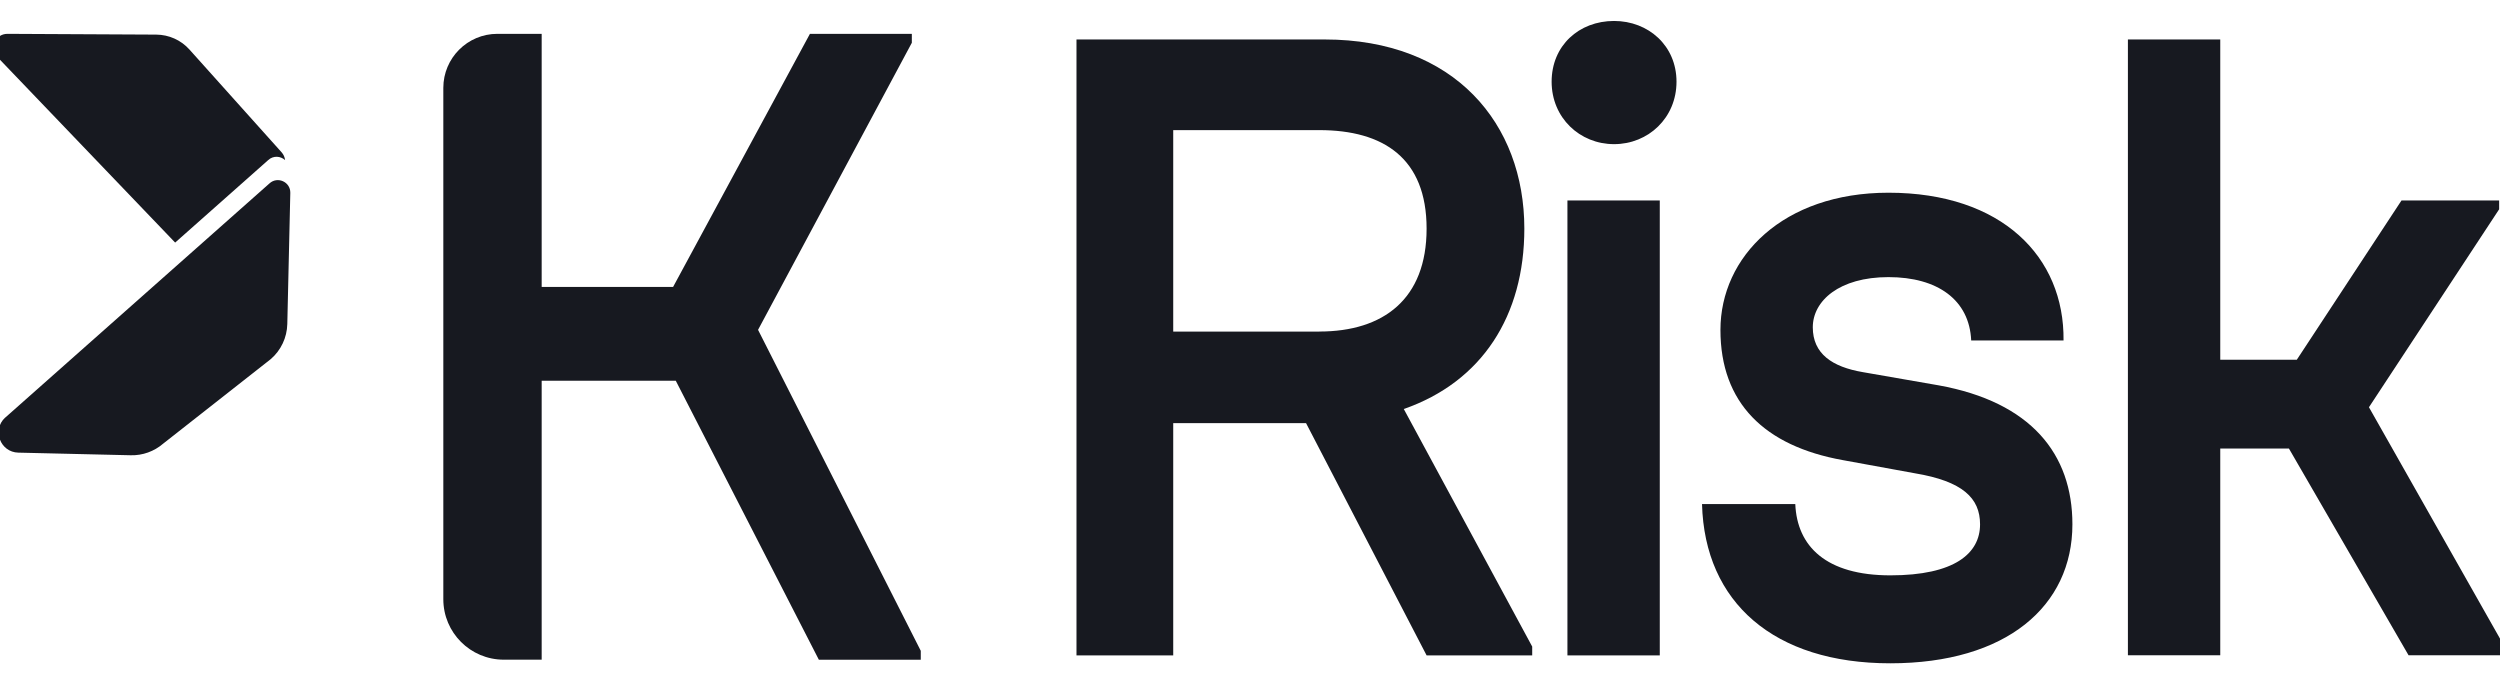
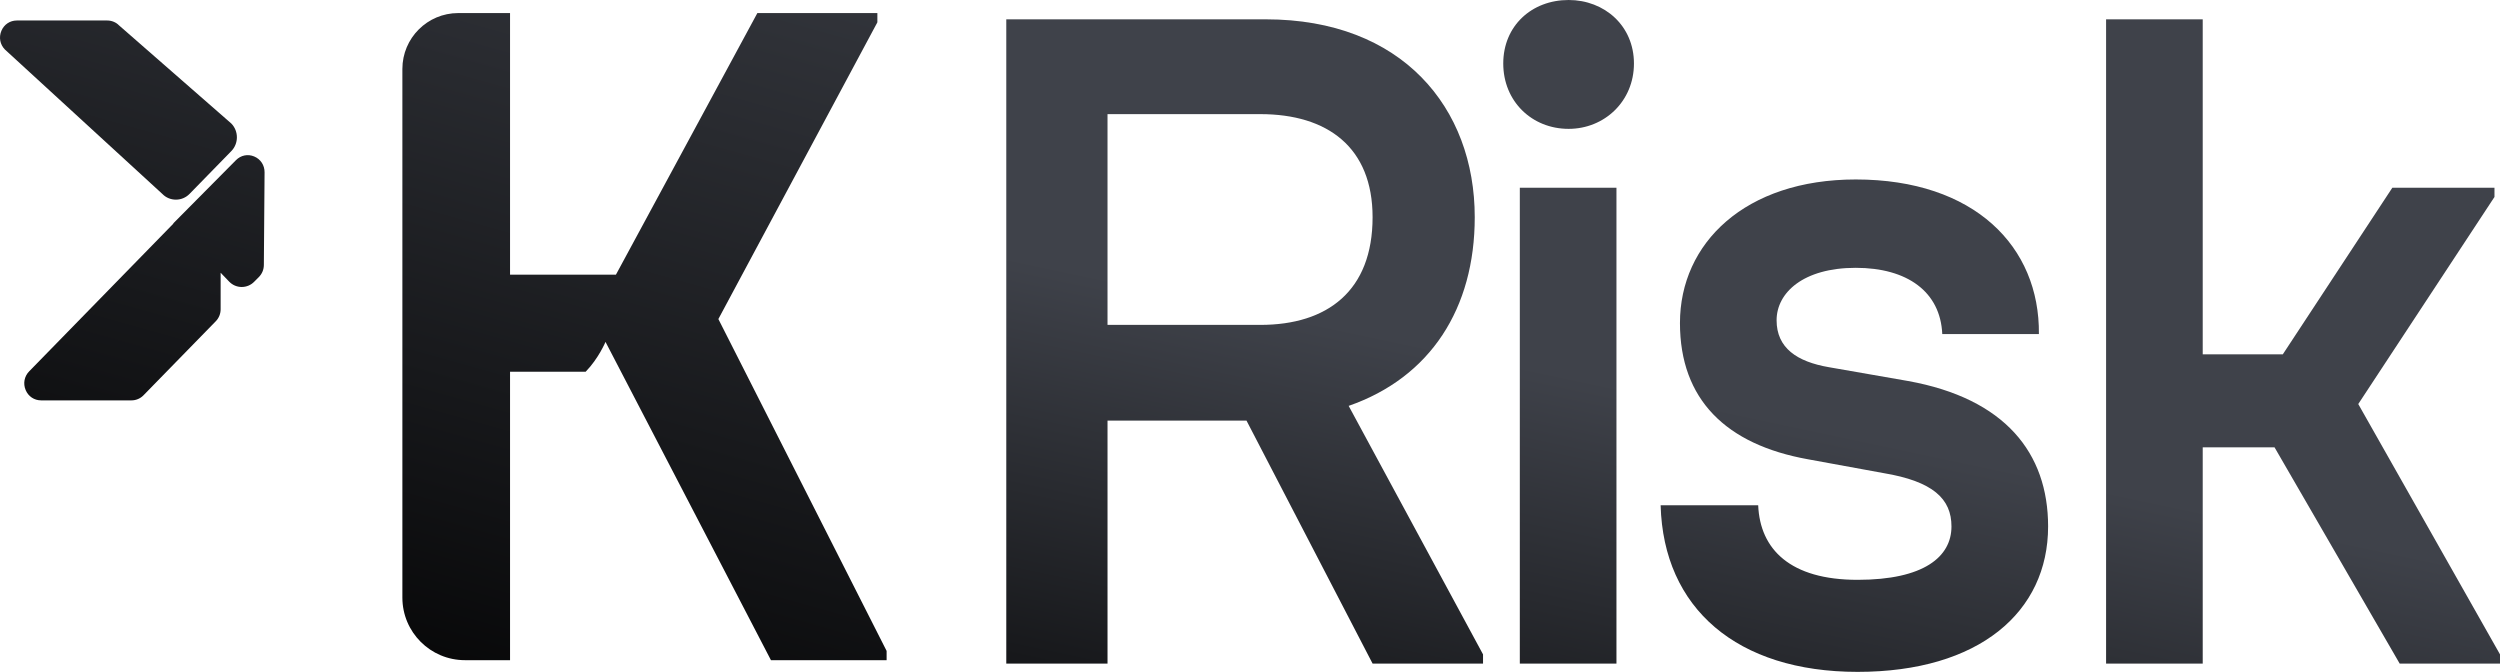
- <svg xmlns="http://www.w3.org/2000/svg" id="Capa_2" data-name="Capa 2" viewBox="1 12 324 88" width="457" height="124">
-   <g id="Capa_1-2" data-name="Capa 1">
-     <g id="content">
-       <path d="M88.51,61.39h-17.4v36.19h-4.91c-4.34,0-7.85-3.51-7.85-7.85V23.4c0-3.87,3.14-7.01,7.01-7.01h5.75v32.83h17.05l17.75-32.83h13.22v1.16l-19.95,37.24,21.11,41.64v1.16h-13.22l-18.56-36.19Z" fill="#171920" />
+ <svg xmlns="http://www.w3.org/2000/svg" version="1.1" x="0px" y="0px" viewBox="0 0 672.499 180.734" style="enable-background:new 0 0 672.499 180.734;" xml:space="preserve">
+   <g id="Layer_1">
+     <g>
+       <linearGradient id="SVGID_1_" gradientUnits="userSpaceOnUse" x1="70.37" y1="-113.706" x2="-11.613" y2="178.581">
+         <stop offset="0" style="stop-color:#3F424A" />
+         <stop offset="1" style="stop-color:#010101" />
+       </linearGradient>
+       <path style="fill:url(#SVGID_1_);" d="M47.324,53.705c1.387,0,2.69-0.551,3.668-1.553l11.235-11.509    c1.996-2.044,1.996-5.369,0-7.413L31.975,6.786c-0.755-0.781-1.936-1.273-3.114-1.273H4.52c-1.834,0-3.422,1.064-4.143,2.776l0,0    C-0.361,10.04,0,11.969,1.32,13.321L43.715,52.21C44.643,53.163,45.935,53.705,47.324,53.705z" />
+       <linearGradient id="SVGID_00000111883371146723432490000001624053014507855252_" gradientUnits="userSpaceOnUse" x1="93.296" y1="-107.276" x2="11.313" y2="185.012">
+         <stop offset="0" style="stop-color:#3F424A" />
+         <stop offset="1" style="stop-color:#010101" />
+       </linearGradient>
+       <path style="fill:url(#SVGID_00000111883371146723432490000001624053014507855252_);" d="M68.368,42.086    c-1.704-0.709-3.575-0.332-4.883,0.988l-16.88,17.019l0.046,0.048L7.846,99.892c-1.32,1.353-1.681,3.281-0.943,5.032    c0.721,1.712,2.309,2.776,4.143,2.776h24.341c1.194,0,2.36-0.494,3.201-1.354l19.454-19.928c0.843-0.866,1.308-2.011,1.308-3.227    v-9.825l2.291,2.384c0.889,0.925,2.079,1.44,3.35,1.45c1.294,0,2.478-0.496,3.37-1.396l1.283-1.293    c0.85-0.856,1.323-1.998,1.333-3.215l0.192-24.934C71.183,44.449,70.11,42.811,68.368,42.086z" />
+       <linearGradient id="SVGID_00000061445443517764189870000016932946087596660114_" gradientUnits="userSpaceOnUse" x1="220.654" y1="-71.553" x2="138.671" y2="220.734">
+         <stop offset="0" style="stop-color:#3F424A" />
+         <stop offset="1" style="stop-color:#010101" />
+       </linearGradient>
+       <path style="fill:url(#SVGID_00000061445443517764189870000016932946087596660114_);" d="M236.012,6.002V3.515H203.73    l-38.046,70.375h-28.483V3.515h-13.927c-8.303,0-15.034,6.731-15.034,15.034v142.208c0,9.294,7.535,16.829,16.829,16.829h12.132    v-77.586h20.338c3.492-3.591,5.342-8.03,5.342-8.03l44.504,85.616h31.114v-2.487l-45.259-89.274L236.012,6.002z" />
      <g>
-         <path d="M140.49,17.12h32.19c16.89,0,25.91,10.96,25.91,24.54,0,11.3-5.48,19.86-15.64,23.4l16.66,30.82v1.14h-13.7l-15.64-30.13h-17.23v30.13h-12.55V17.12ZM171.99,55.01c8.33,0,13.92-4.22,13.92-13.35s-5.59-12.78-13.92-12.78h-18.95v26.14h18.95Z" fill="#171920" />
-         <path d="M210.23,14.72c4.45,0,8.1,3.2,8.1,7.88s-3.65,8.1-8.1,8.1-8.1-3.42-8.1-8.1,3.54-7.88,8.1-7.88ZM204.18,38.01h11.98v59.01h-11.98v-59.01Z" fill="#171920" />
-         <path d="M221.64,77.39h12.1c.23,5.48,3.99,9.25,12.33,9.25s11.64-2.85,11.64-6.62c0-3.42-2.28-5.59-8.45-6.62l-9.36-1.71c-10.16-1.83-15.87-7.42-15.87-16.89s8.1-17.8,21.8-17.8c14.72,0,22.83,8.33,22.71,19.17h-11.98c-.23-5.25-4.34-8.22-10.73-8.22s-9.82,3.08-9.82,6.51,2.51,5.14,6.51,5.82l9.82,1.71c11.98,2.17,17.35,8.9,17.35,18.03,0,10.61-8.56,18.03-23.63,18.03s-24.08-7.88-24.42-20.66Z" fill="#171920" />
-         <path d="M297.77,70.19h-8.9v26.82h-11.98V17.12h11.98v41.55h9.93l13.58-20.66h12.67v1.14l-16.89,25.68,17.58,31.04v1.14h-12.44l-15.52-26.82Z" fill="#171920" />
+         <linearGradient id="SVGID_00000133525057294399398240000013815029468698925443_" gradientUnits="userSpaceOnUse" x1="336.741" y1="82.759" x2="302.879" y2="242.269">
+           <stop offset="0" style="stop-color:#3F424A" />
+           <stop offset="1" style="stop-color:#010101" />
+         </linearGradient>
+         <path style="fill:url(#SVGID_00000133525057294399398240000013815029468698925443_);" d="M270.688,5.199h69.818     c36.642,0,56.2,23.768,56.2,53.23c0,24.51-11.883,43.079-33.918,50.753l36.147,66.847v2.475h-29.709l-33.918-65.362h-37.385     v65.362h-27.234V5.199z M339.02,87.396c18.073,0,30.205-9.16,30.205-28.966c0-18.816-12.131-27.729-30.205-27.729h-41.099v56.696     H339.02z" />
+         <linearGradient id="SVGID_00000073682726948165521620000017405847677081147267_" gradientUnits="userSpaceOnUse" x1="418.877" y1="100.195" x2="385.015" y2="259.706">
+           <stop offset="0" style="stop-color:#3F424A" />
+           <stop offset="1" style="stop-color:#010101" />
+         </linearGradient>
+         <path style="fill:url(#SVGID_00000073682726948165521620000017405847677081147267_);" d="M421.954,0     c9.654,0,17.578,6.933,17.578,17.084c0,10.152-7.923,17.578-17.578,17.578c-9.904,0-17.579-7.426-17.579-17.578     C404.375,6.933,412.049,0,421.954,0z M408.831,50.506h25.995v127.999h-25.995V50.506z" />
+         <linearGradient id="SVGID_00000101083238971166079870000014673060986542872253_" gradientUnits="userSpaceOnUse" x1="500.744" y1="117.575" x2="466.881" y2="277.085">
+           <stop offset="0" style="stop-color:#3F424A" />
+           <stop offset="1" style="stop-color:#010101" />
+         </linearGradient>
+         <path style="fill:url(#SVGID_00000101083238971166079870000014673060986542872253_);" d="M446.709,135.922h26.244     c0.494,11.883,8.665,20.053,26.739,20.053c17.825,0,25.252-6.189,25.252-14.36c0-7.428-4.952-12.131-18.322-14.36l-20.3-3.714     c-22.034-3.961-34.414-16.092-34.414-36.641c0-21.54,17.579-38.624,47.287-38.624c31.939,0,49.516,18.073,49.269,41.595H522.47     c-0.496-11.39-9.409-17.826-23.274-17.826c-14.111,0-21.292,6.685-21.292,14.112c0,7.426,5.448,11.14,14.112,12.626l21.292,3.714     c25.997,4.704,37.632,19.312,37.632,39.118c0,23.026-18.569,39.118-51.248,39.118C467.26,180.734,447.452,163.65,446.709,135.922     z" />
+         <linearGradient id="SVGID_00000162322924892418534110000013334866678804346514_" gradientUnits="userSpaceOnUse" x1="609.17" y1="140.593" x2="575.307" y2="300.103">
+           <stop offset="0" style="stop-color:#3F424A" />
+           <stop offset="1" style="stop-color:#010101" />
+         </linearGradient>
+         <path style="fill:url(#SVGID_00000162322924892418534110000013334866678804346514_);" d="M611.844,120.324h-19.312v58.181     h-25.997V5.199h25.997v90.12h21.539l29.463-44.813h27.479v2.477l-36.641,55.704l38.127,67.343v2.475h-26.985L611.844,120.324z" />
      </g>
+     </g>
+   </g>
+   <g id="Layer_2" style="display:none;">
+     <g id="Exclusion_Zone" style="display:inline;">
      <g>
-         <path d="M1.5,66.19l34.29-30.39c1.05-.97,2.74-.2,2.71,1.22l-.39,17.02c-.04,1.75-.82,3.41-2.15,4.55l-13.95,10.96c-1.17,1.01-2.67,1.55-4.21,1.51l-14.58-.34c-2.35-.05-3.44-2.94-1.72-4.54Z" fill="#171920" />
-         <path d="M.5,19.4l23.06,24.07,12.07-10.7c.67-.62,1.61-.53,2.19,0-.04-.37-.19-.72-.44-1l-11.96-13.34c-1.1-1.23-2.67-1.93-4.31-1.94l-19.31-.1c-1.58,0-2.39,1.88-1.3,3.02Z" fill="#171920" />
+         <path style="fill:#E9F7FE;stroke:#7ACFE9;stroke-miterlimit:10;" d="M-104.846-88.206v360.267h900.523V-88.206H-104.846z      M704.443,180.828H-13.612V3.028h718.056V180.828z" />
      </g>
    </g>
  </g>
</svg>
